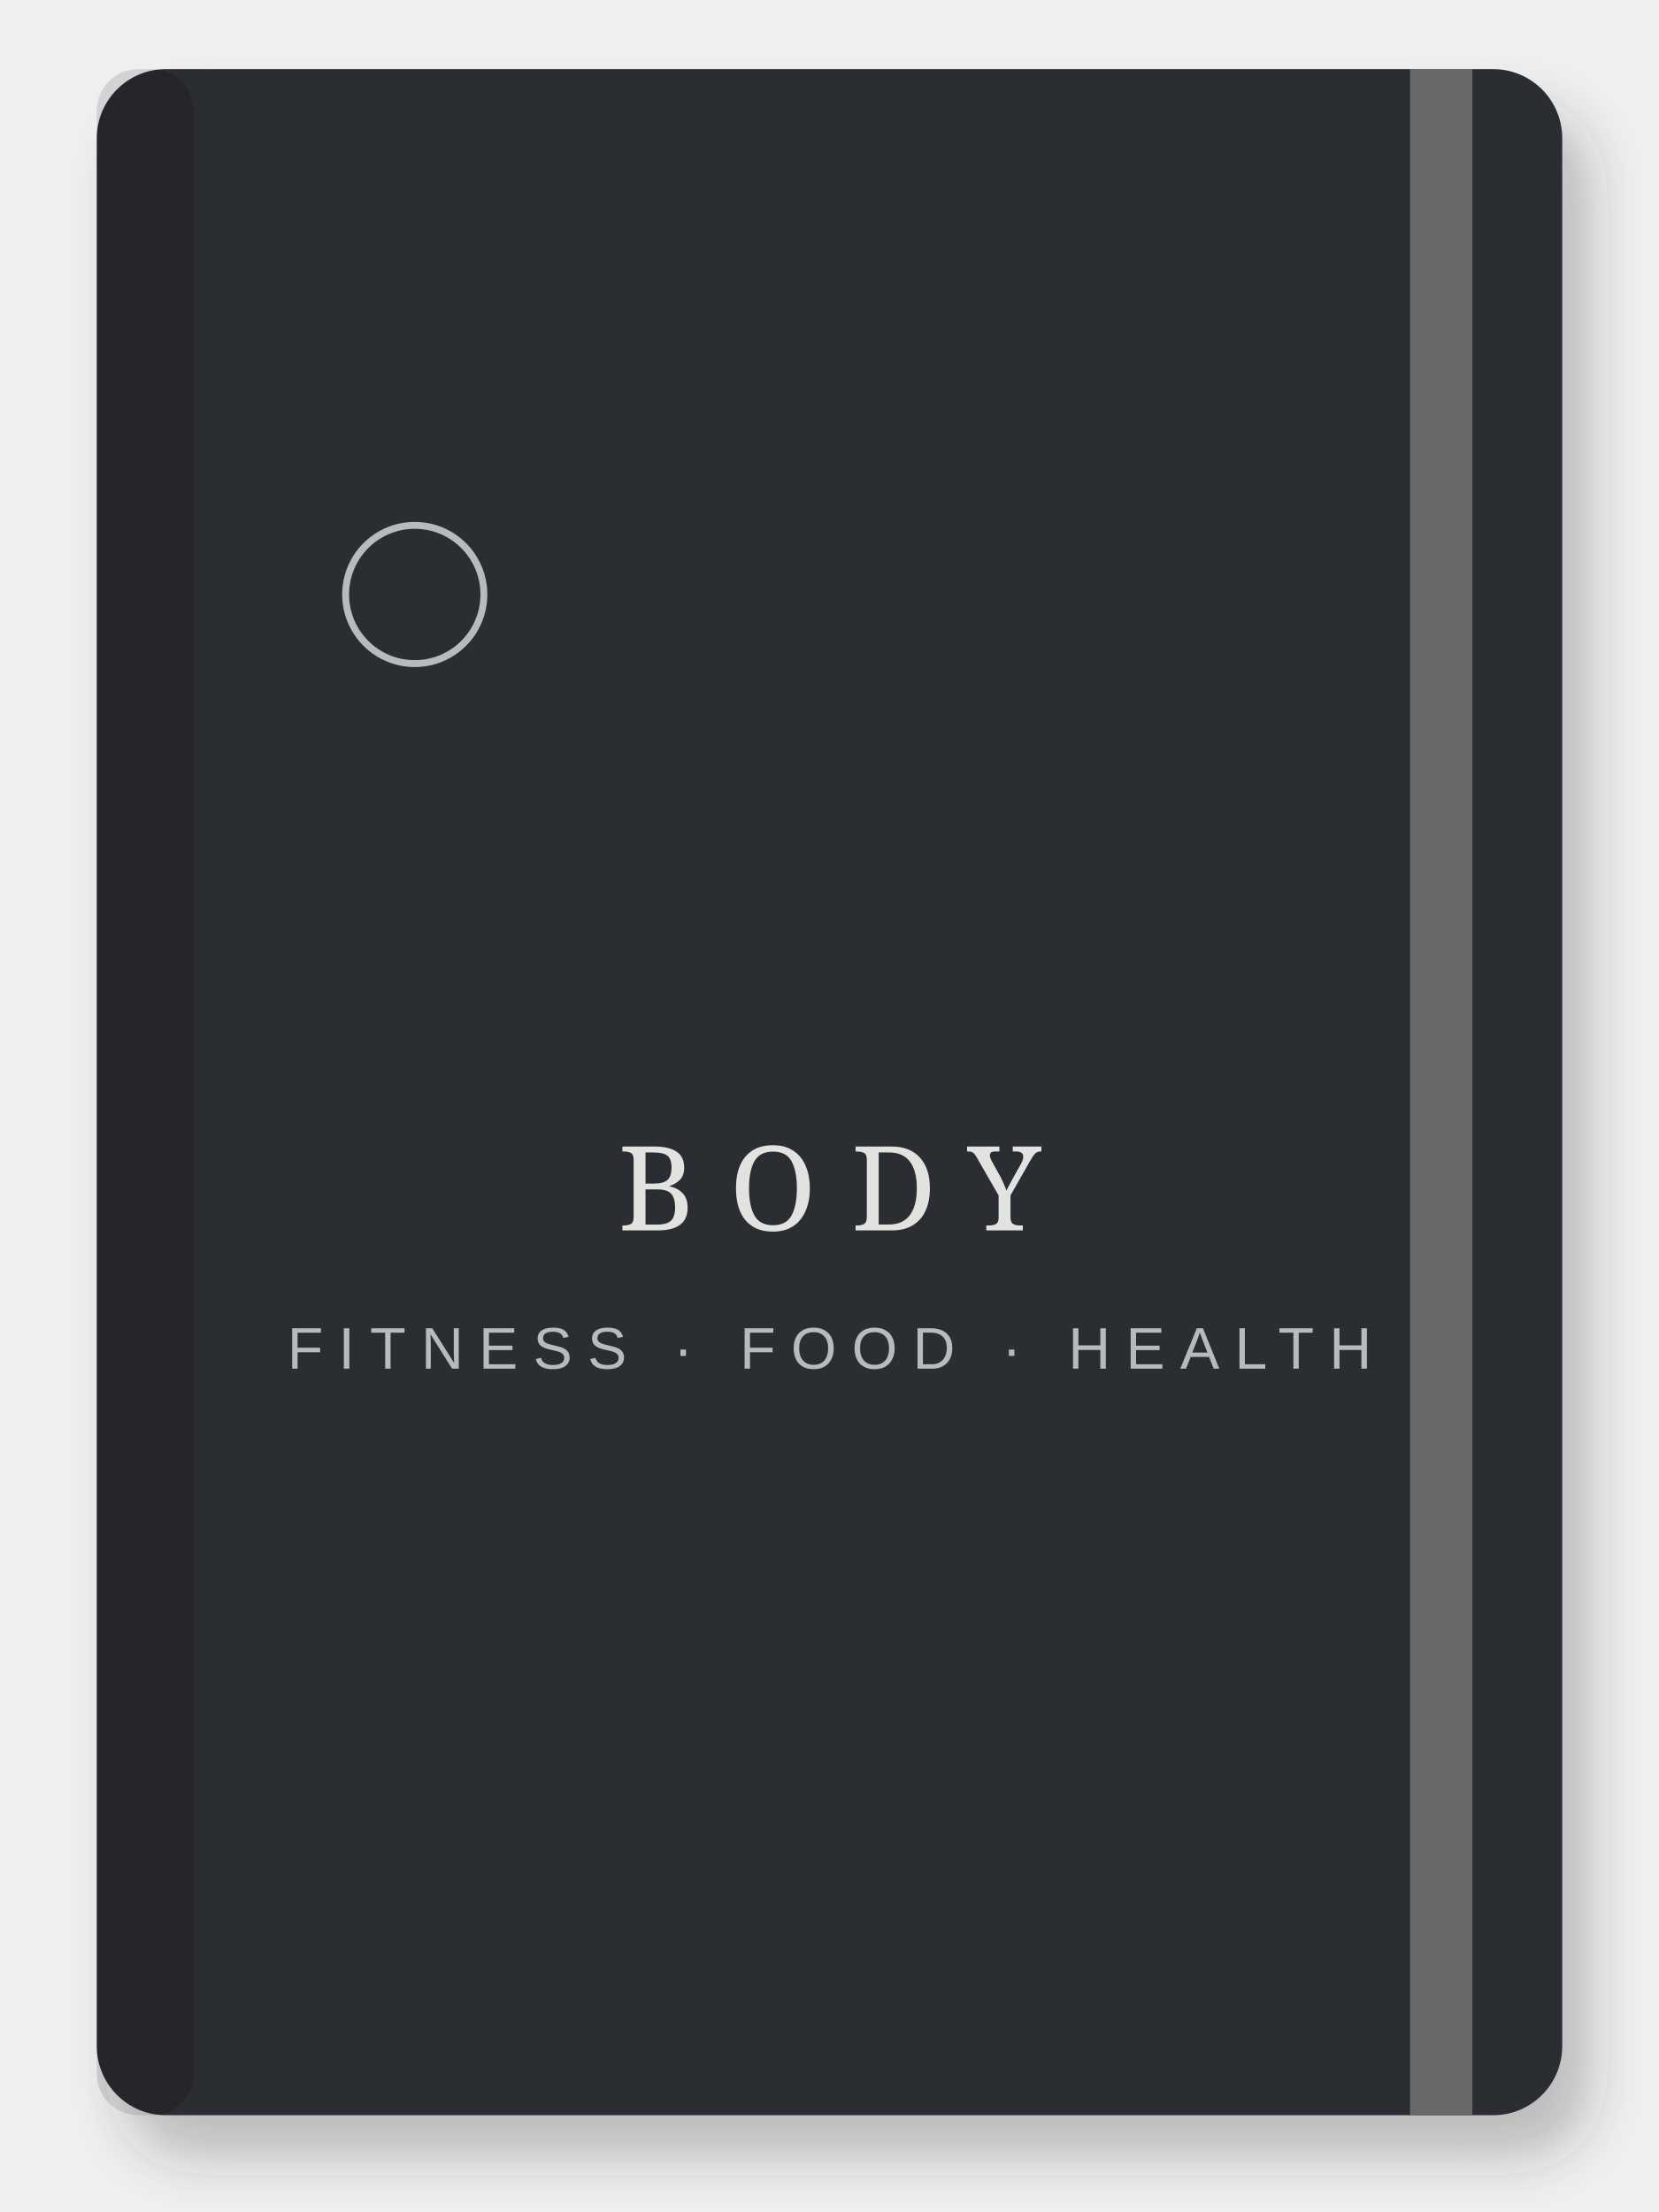
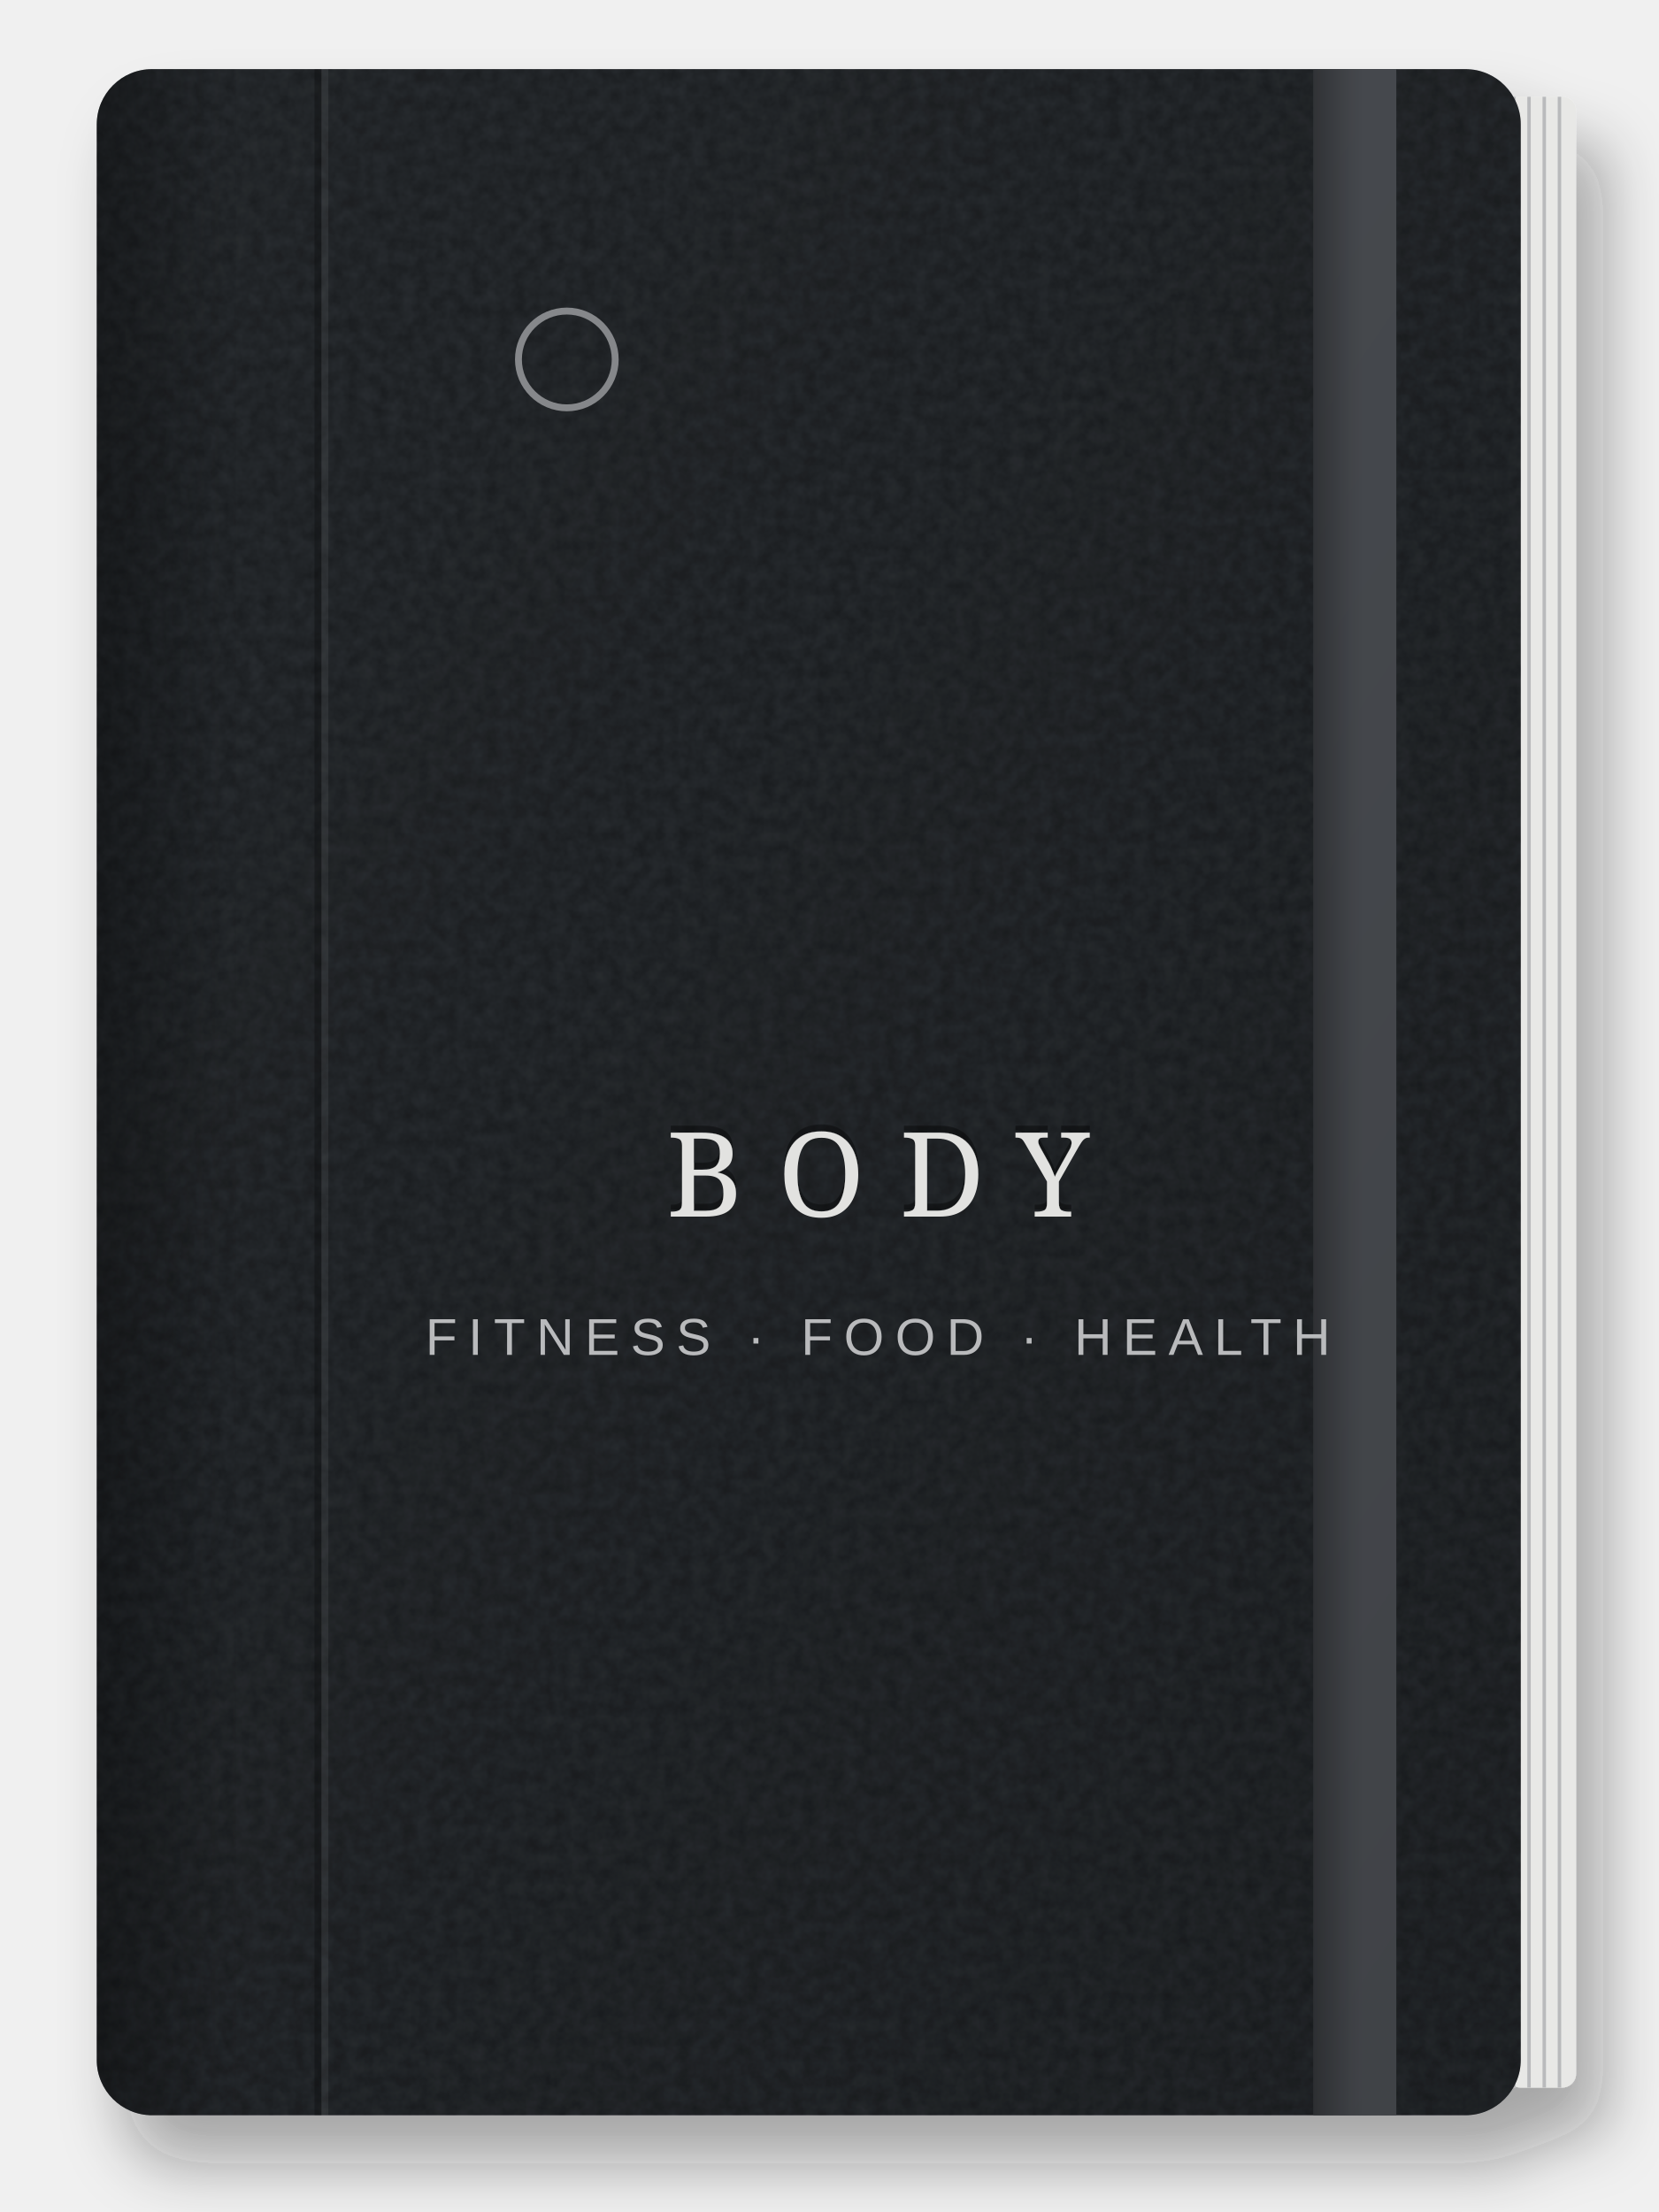
<svg xmlns="http://www.w3.org/2000/svg" viewBox="0 0 240 320" width="240" height="320">
  <defs>
    <filter id="s" x="-10%" y="-10%" width="125%" height="125%">
-       <feDropShadow dx="4" dy="6" stdDeviation="4" flood-color="#2B2D31" flood-opacity=".28" />
+       <feDropShadow dx="4" dy="7" stdDeviation="4.5" flood-color="#1a1b1e" flood-opacity=".35" />
    </filter>
+     <filter id="g" x="0" y="0" width="100%" height="100%">
+       <feTurbulence type="fractalNoise" baseFrequency="0.5" numOctaves="3" seed="7" result="n" />
+       <feColorMatrix in="n" type="matrix" values="0 0 0 0 0  0 0 0 0 0  0 0 0 0 0  0 0 0 0.38 0" />
+     </filter>
+     <filter id="e" x="-5%" y="-20%" width="110%" height="150%">
+       <feDropShadow dx="0" dy="1" stdDeviation="0" flood-color="#fff" flood-opacity=".12" />
+       <feDropShadow dx="0" dy="-1" stdDeviation="0" flood-color="#000" flood-opacity=".4" />
+     </filter>
+     <linearGradient id="l" x1="0" y1="0" x2="1" y2="1">
+       <stop offset="0" stop-color="#000" stop-opacity="0" />
+       <stop offset="1" stop-color="#000" stop-opacity=".14" />
+     </linearGradient>
+     <linearGradient id="h" x1="0" y1="0" x2="1" y2="0">
+       <stop offset="0" stop-color="#000" stop-opacity=".30" />
+       <stop offset=".45" stop-color="#000" stop-opacity=".05" />
+       <stop offset=".6" stop-color="#000" stop-opacity="0" />
+       <stop offset="1" stop-color="#000" stop-opacity="0" />
+     </linearGradient>
+     <clipPath id="c">
+       <rect x="14" y="10" width="206" height="296" rx="8" />
+     </clipPath>
+     <pattern id="dots" width="14" height="14" patternUnits="userSpaceOnUse">
+       <circle cx="7" cy="7" r="1.1" fill="#8A8C8F" />
+     </pattern>
  </defs>
  <g filter="url(#s)">
-     <rect x="14" y="10" width="212" height="296" rx="10" fill="#2B2D31" />
-     <rect x="204" y="10" width="9" height="296" fill="#8A8C8F" />
-     <rect x="204" y="10" width="9" height="296" fill="#000" opacity=".25" />
-     <circle cx="60" cy="86" r="10" fill="none" stroke="#B9BABC" stroke-width="1" />
-     <rect x="14" y="10" width="14" height="296" rx="6" fill="#000" opacity=".12" />
+     <rect x="218" y="14" width="10" height="288" rx="2" fill="#E8E8E6" />
+     <path d="M219 14V302" stroke="#B9BABC" stroke-width=".5" transform="translate(0.0 0)" />
+     <path d="M219 14V302" stroke="#B9BABC" stroke-width=".5" transform="translate(2.2 0)" />
+     <path d="M219 14V302" stroke="#B9BABC" stroke-width=".5" transform="translate(4.4 0)" />
+     <path d="M219 14V302" stroke="#B9BABC" stroke-width=".5" transform="translate(6.6 0)" />
+     <rect x="14" y="10" width="206" height="296" rx="8" fill="#2B2D31" />
  </g>
-   <text x="120" y="178" text-anchor="middle" font-family="Georgia,serif" font-size="17" letter-spacing="5" fill="#E2E2E0">BODY</text>
-   <text x="120" y="198" text-anchor="middle" font-family="Arial,sans-serif" font-size="8.5" letter-spacing="2.2" fill="#B9BABC">FITNESS · FOOD · HEALTH</text>
+   <g clip-path="url(#c)">
+     <rect x="14" y="10" width="206" height="296" filter="url(#g)" />
+     <circle cx="82" cy="52" r="7" fill="none" stroke="#8A8C8F" />
+     <rect x="190" y="10" width="12" height="296" fill="#4A4D52" />
+     <rect x="190" y="10" width="12" height="296" fill="url(#h)" />
+     <rect x="14" y="10" width="206" height="296" fill="url(#l)" />
+     <rect x="14" y="10" width="36" height="296" fill="url(#h)" />
+     <path d="M46 10V306" stroke="#000" stroke-opacity=".25" stroke-width="1" />
+     <path d="M47 10V306" stroke="#fff" stroke-opacity=".06" stroke-width="1" />
+   </g>
+   <g filter="url(#e)">
+     <text x="127" y="176" text-anchor="middle" font-family="Georgia,serif" font-size="17" letter-spacing="5" fill="#E2E2E0">BODY</text>
+   </g>
+   <text x="127" y="196" text-anchor="middle" font-family="Arial,sans-serif" font-size="7.5" letter-spacing="1.6" fill="#B9BABC">FITNESS · FOOD · HEALTH</text>
</svg>
